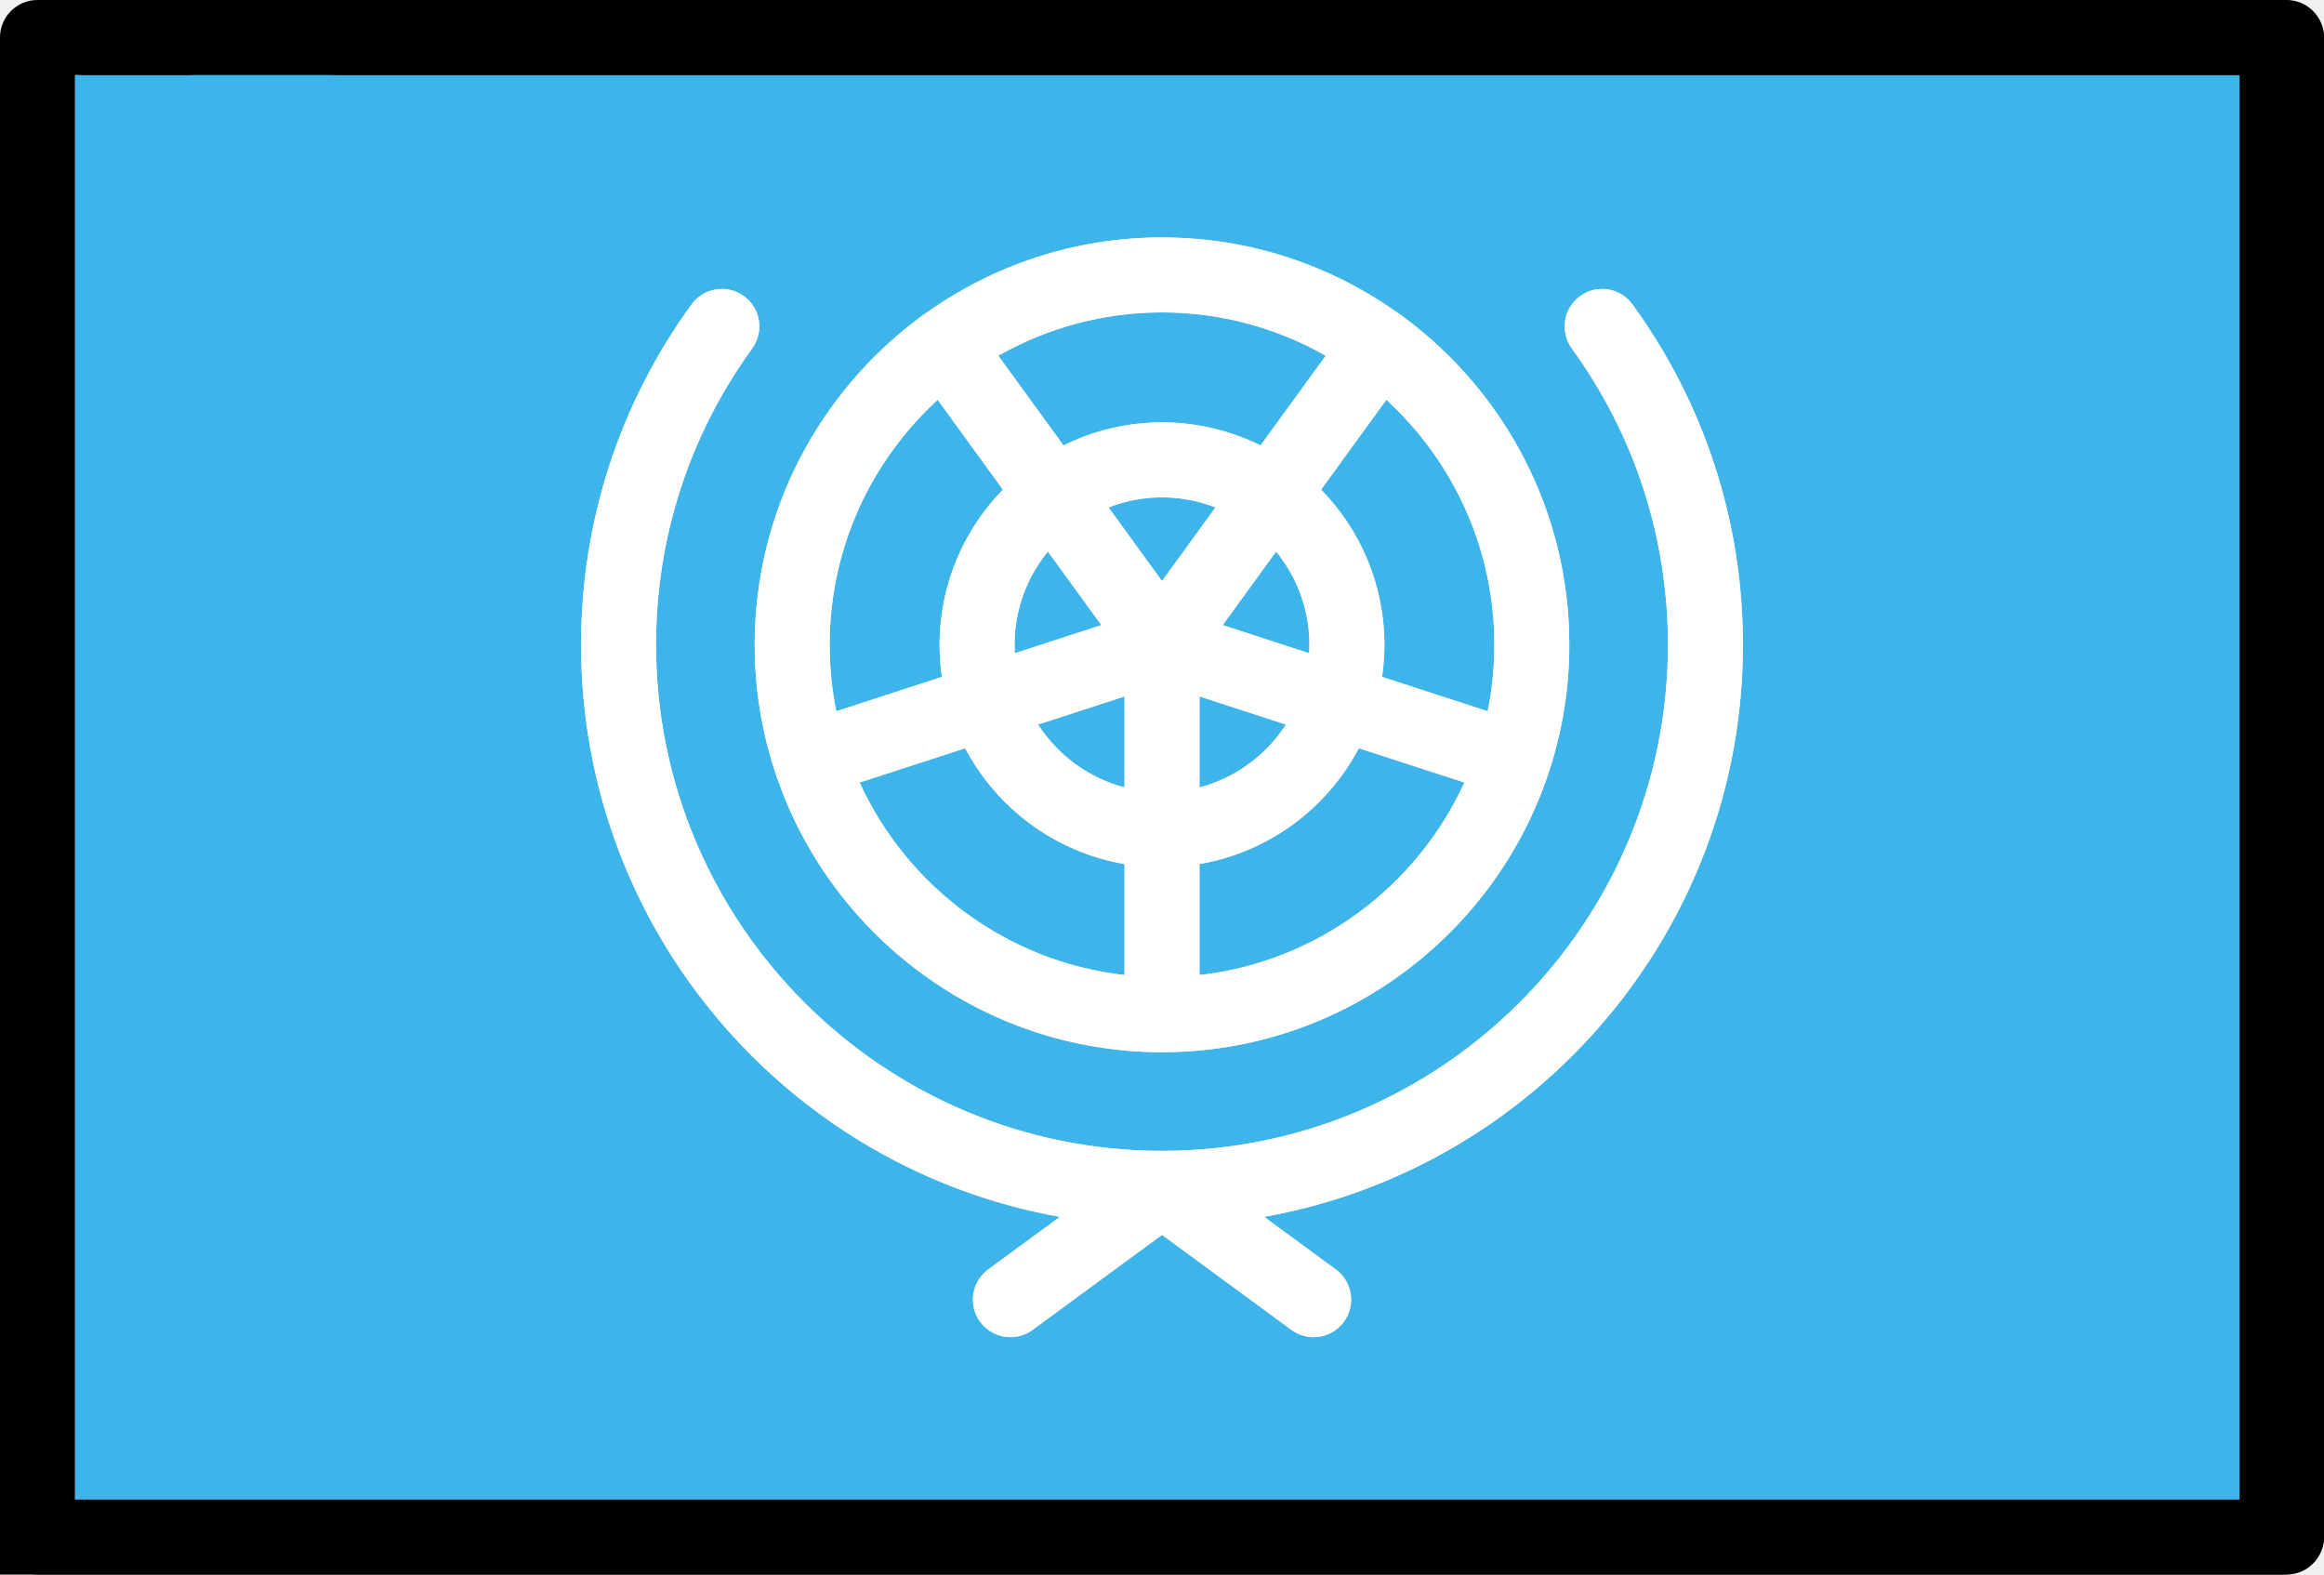
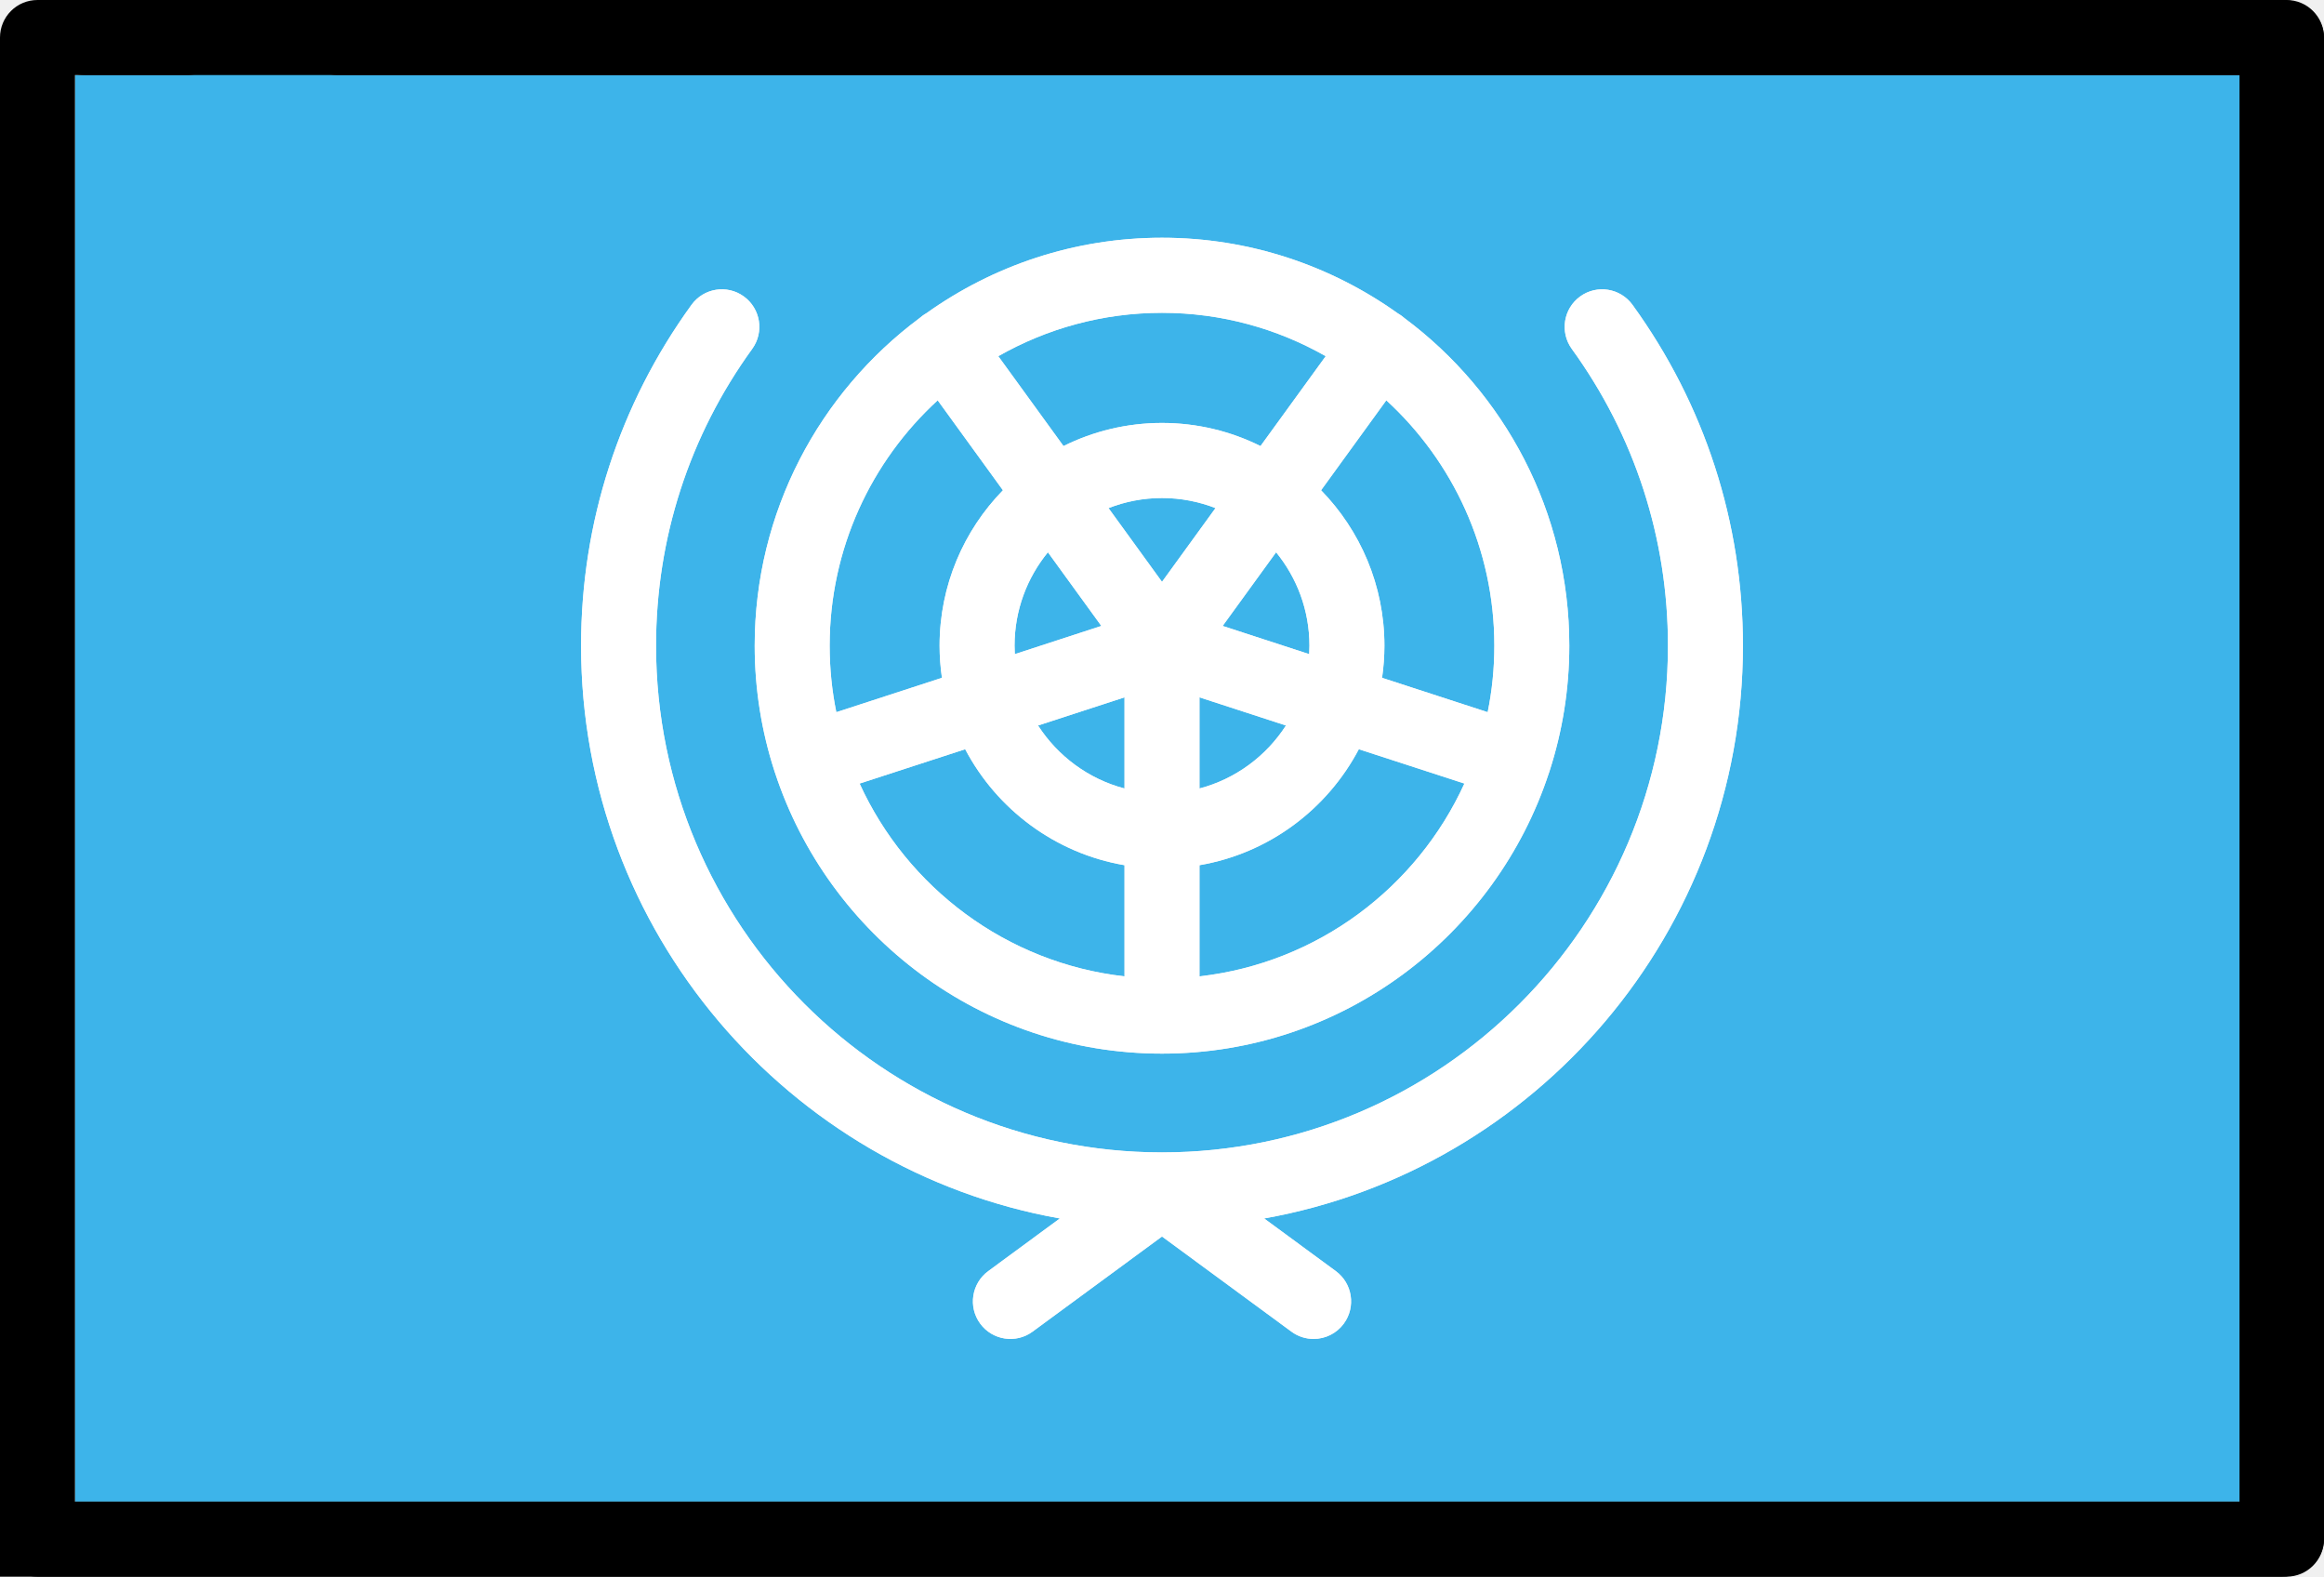
- <svg xmlns="http://www.w3.org/2000/svg" width="248pt" height="168pt" viewBox="0 0 248 168" version="1.1">
+ <svg xmlns="http://www.w3.org/2000/svg" width="230px" height="156px" viewBox="0 0 230 156" version="1.1">
  <g id="surface1">
-     <path style=" stroke:none;fill-rule:nonzero;fill:rgb(23.922%,70.588%,91.765%);fill-opacity:1;" d="M 120 84.016 L 120 74.305 L 110.773 77.305 C 112.879 80.566 116.152 83.004 120 84.016 Z M 120 84.016 " />
-     <path style=" stroke:none;fill-rule:nonzero;fill:rgb(23.922%,70.588%,91.765%);fill-opacity:1;" d="M 137.227 77.305 L 128 74.305 L 128 84.016 C 131.848 83.004 135.121 80.566 137.227 77.305 Z M 137.227 77.305 " />
-     <path style=" stroke:none;fill-rule:nonzero;fill:rgb(23.922%,70.588%,91.765%);fill-opacity:1;" d="M 111.824 58.848 C 109.602 61.562 108.266 65.027 108.266 68.801 C 108.266 69.102 108.277 69.398 108.293 69.699 L 117.527 66.695 Z M 111.824 58.848 " />
-     <path style=" stroke:none;fill-rule:nonzero;fill:rgb(23.922%,70.588%,91.765%);fill-opacity:1;" d="M 118.293 54.141 L 124 61.996 L 129.707 54.141 C 127.934 53.449 126.012 53.066 124 53.066 C 121.988 53.066 120.066 53.449 118.293 54.141 Z M 118.293 54.141 " />
-     <path style=" stroke:none;fill-rule:nonzero;fill:rgb(23.922%,70.588%,91.765%);fill-opacity:1;" d="M 139.707 69.699 C 139.723 69.398 139.734 69.102 139.734 68.801 C 139.734 65.027 138.398 61.562 136.176 58.848 L 130.473 66.695 Z M 139.707 69.699 " />
-     <path style=" stroke:none;fill-rule:nonzero;fill:rgb(23.922%,70.588%,91.765%);fill-opacity:1;" d="M 100.516 72.223 C 100.355 71.105 100.266 69.965 100.266 68.801 C 100.266 62.363 102.848 56.52 107.023 52.238 L 100.062 42.656 C 92.98 49.145 88.535 58.461 88.535 68.801 C 88.535 71.227 88.777 73.598 89.246 75.887 Z M 100.516 72.223 " />
-     <path style=" stroke:none;fill-rule:nonzero;fill:rgb(23.922%,70.588%,91.765%);fill-opacity:1;" d="M 147.938 42.656 L 140.977 52.238 C 145.152 56.52 147.734 62.363 147.734 68.801 C 147.734 69.965 147.645 71.105 147.484 72.223 L 158.754 75.887 C 159.223 73.598 159.465 71.227 159.465 68.801 C 159.465 58.461 155.02 49.145 147.938 42.656 Z M 147.938 42.656 " />
-     <path style=" stroke:none;fill-rule:nonzero;fill:rgb(23.922%,70.588%,91.765%);fill-opacity:1;" d="M 20 8 L 8 8 L 8 160 L 240 160 L 240 8 L 36 8 C 33.789 8 32 6.211 32 4 L 24 4 C 24 6.211 22.211 8 20 8 Z M 98.453 33.633 C 98.578 33.539 98.715 33.457 98.848 33.383 C 105.953 28.32 114.633 25.332 124 25.332 C 133.367 25.332 142.047 28.32 149.152 33.383 C 149.289 33.461 149.422 33.543 149.547 33.633 C 149.66 33.715 149.77 33.801 149.871 33.895 C 160.539 41.824 167.465 54.516 167.465 68.801 C 167.465 73.453 166.723 77.934 165.363 82.141 C 165.355 82.172 165.348 82.203 165.34 82.23 C 165.332 82.262 165.316 82.285 165.305 82.312 C 159.609 99.684 143.25 112.266 124 112.266 C 104.75 112.266 88.391 99.684 82.695 82.312 C 82.684 82.285 82.668 82.258 82.66 82.23 C 82.652 82.203 82.645 82.172 82.637 82.141 C 81.277 77.934 80.535 73.453 80.535 68.801 C 80.535 54.516 87.461 41.824 98.129 33.895 C 98.23 33.805 98.34 33.719 98.453 33.633 Z M 73.793 32.48 C 75.09 30.691 77.59 30.293 79.379 31.59 C 81.168 32.887 81.566 35.387 80.27 37.176 C 73.555 46.43 70.008 57.367 70.008 68.801 C 70.008 98.57 94.227 122.789 123.996 122.793 C 153.773 122.789 177.992 98.57 177.992 68.801 C 177.992 57.367 174.445 46.43 167.73 37.176 C 166.434 35.387 166.832 32.887 168.621 31.59 C 170.41 30.293 172.91 30.691 174.207 32.48 C 181.918 43.109 185.992 55.668 185.992 68.801 C 185.992 99.266 163.902 124.668 134.902 129.832 L 142.547 135.441 C 144.328 136.75 144.711 139.254 143.402 141.035 C 142.617 142.102 141.406 142.668 140.176 142.668 C 139.352 142.668 138.523 142.414 137.812 141.891 L 124 131.754 L 110.188 141.891 C 108.41 143.199 105.906 142.816 104.598 141.035 C 103.289 139.254 103.676 136.75 105.457 135.441 L 113.098 129.832 C 84.098 124.668 62.008 99.266 62.008 68.801 C 62.008 55.668 66.082 43.109 73.793 32.48 Z M 73.793 32.48 " />
-     <path style=" stroke:none;fill-rule:nonzero;fill:rgb(23.922%,70.588%,91.765%);fill-opacity:1;" d="M 120 92.188 C 112.609 90.93 106.379 86.246 102.996 79.832 L 91.73 83.488 C 96.801 94.574 107.406 102.613 120 104.035 Z M 120 92.188 " />
-     <path style=" stroke:none;fill-rule:nonzero;fill:rgb(23.922%,70.588%,91.765%);fill-opacity:1;" d="M 113.488 47.527 C 116.66 45.957 120.227 45.066 124 45.066 C 127.773 45.066 131.34 45.957 134.512 47.527 L 141.469 37.953 C 136.309 35.02 130.348 33.332 124 33.332 C 117.652 33.332 111.691 35.02 106.531 37.953 Z M 113.488 47.527 " />
-     <path style=" stroke:none;fill-rule:nonzero;fill:rgb(23.922%,70.588%,91.765%);fill-opacity:1;" d="M 145.004 79.832 C 141.621 86.246 135.391 90.93 128 92.191 L 128 104.035 C 140.59 102.613 151.199 94.578 156.27 83.492 Z M 145.004 79.832 " />
-     <path style=" stroke:none;fill-rule:nonzero;fill:rgb(0%,0%,0%);fill-opacity:1;" d="M 244 0 L 36 0 C 33.789 0 32 1.789 32 4 C 32 6.211 33.789 8 36 8 L 240 8 L 240 160 L 8 160 L 8 8 L 20 8 C 22.211 8 24 6.211 24 4 C 24 1.789 22.211 0 20 0 L 4 0 C 1.789 0 0 1.789 0 4 L 0 164 C 0 166.211 1.789 168 4 168 L 244 168 C 246.211 168 248 166.211 248 164 L 248 4 C 248 1.789 246.211 0 244 0 Z M 244 0 " />
-     <path style=" stroke:none;fill-rule:nonzero;fill:rgb(0%,0%,0%);fill-opacity:1;" d="M 243.492 0 L 9.102 0 C 6.609 0 4.594 1.789 4.594 4 C 4.594 6.211 6.609 8 9.102 8 L 238.984 8 L 238.984 160 L -22.453 160 L -22.453 8 L -8.93 8 C -6.438 8 -4.422 6.211 -4.422 4 C -4.422 1.789 -6.438 0 -8.93 0 L -26.957 0 C -29.449 0 -31.465 1.789 -31.465 4 L -31.465 164 C -31.465 166.211 -29.449 168 -26.957 168 L 243.492 168 C 245.98 168 248 166.211 248 164 L 248 4 C 248 1.789 245.98 0 243.492 0 Z M 243.492 0 " />
-     <path style=" stroke:none;fill-rule:nonzero;fill:rgb(100%,100%,100%);fill-opacity:1;" d="M 80.535 68.801 C 80.535 73.453 81.277 77.934 82.637 82.141 C 82.645 82.172 82.652 82.203 82.66 82.23 C 82.668 82.262 82.684 82.285 82.695 82.312 C 88.391 99.684 104.75 112.266 124 112.266 C 143.25 112.266 159.609 99.684 165.305 82.312 C 165.316 82.285 165.332 82.258 165.34 82.23 C 165.348 82.203 165.355 82.172 165.363 82.141 C 166.723 77.934 167.465 73.453 167.465 68.801 C 167.465 54.516 160.539 41.824 149.871 33.895 C 149.77 33.805 149.66 33.719 149.547 33.637 C 149.422 33.543 149.285 33.461 149.152 33.383 C 142.047 28.324 133.367 25.332 124 25.332 C 114.633 25.332 105.953 28.32 98.848 33.383 C 98.715 33.461 98.578 33.543 98.453 33.637 C 98.34 33.719 98.23 33.805 98.129 33.895 C 87.461 41.824 80.535 54.516 80.535 68.801 Z M 100.062 42.656 L 107.023 52.238 C 102.848 56.52 100.266 62.363 100.266 68.801 C 100.266 69.965 100.355 71.105 100.516 72.223 L 89.246 75.887 C 88.777 73.598 88.535 71.227 88.535 68.801 C 88.535 58.461 92.98 49.145 100.062 42.656 Z M 139.734 68.801 C 139.734 69.102 139.723 69.398 139.707 69.699 L 130.473 66.695 L 136.176 58.848 C 138.398 61.562 139.734 65.027 139.734 68.801 Z M 108.266 68.801 C 108.266 65.027 109.602 61.562 111.824 58.848 L 117.527 66.695 L 108.293 69.699 C 108.277 69.398 108.266 69.102 108.266 68.801 Z M 120 74.305 L 120 84.016 C 116.152 83.004 112.879 80.566 110.773 77.305 Z M 128 74.305 L 137.227 77.305 C 135.121 80.566 131.848 83.004 128 84.016 Z M 124 61.996 L 118.293 54.141 C 120.066 53.449 121.988 53.066 124 53.066 C 126.012 53.066 127.934 53.449 129.707 54.141 Z M 91.73 83.492 L 102.996 79.832 C 106.379 86.246 112.613 90.93 120 92.191 L 120 104.035 C 107.41 102.613 96.801 94.578 91.73 83.492 Z M 128 104.035 L 128 92.188 C 135.391 90.93 141.621 86.246 145.004 79.832 L 156.27 83.488 C 151.199 94.578 140.59 102.613 128 104.035 Z M 159.465 68.801 C 159.465 71.227 159.223 73.598 158.754 75.887 L 147.484 72.223 C 147.645 71.105 147.734 69.965 147.734 68.801 C 147.734 62.363 145.152 56.52 140.977 52.238 L 147.938 42.656 C 155.02 49.145 159.465 58.461 159.465 68.801 Z M 141.469 37.953 L 134.512 47.527 C 131.34 45.957 127.773 45.066 124 45.066 C 120.227 45.066 116.66 45.957 113.488 47.527 L 106.531 37.953 C 111.691 35.02 117.652 33.332 124 33.332 C 130.348 33.332 136.309 35.02 141.469 37.953 Z M 141.469 37.953 " />
-     <path style=" stroke:none;fill-rule:nonzero;fill:rgb(100%,100%,100%);fill-opacity:1;" d="M 113.098 129.832 L 105.457 135.441 C 103.676 136.75 103.289 139.254 104.598 141.035 C 105.906 142.816 108.41 143.199 110.188 141.891 L 124 131.754 L 137.812 141.891 C 138.523 142.414 139.355 142.668 140.176 142.668 C 141.406 142.668 142.621 142.102 143.402 141.035 C 144.711 139.254 144.328 136.75 142.547 135.441 L 134.902 129.832 C 163.906 124.668 185.992 99.266 185.992 68.801 C 185.992 55.668 181.918 43.109 174.207 32.48 C 172.91 30.691 170.41 30.293 168.621 31.59 C 166.832 32.887 166.434 35.387 167.73 37.176 C 174.445 46.43 177.992 57.367 177.992 68.801 C 177.992 98.57 153.773 122.789 124.004 122.793 C 94.227 122.789 70.008 98.57 70.008 68.801 C 70.008 57.367 73.559 46.43 80.27 37.176 C 81.566 35.387 81.168 32.887 79.379 31.59 C 77.594 30.293 75.09 30.688 73.793 32.48 C 66.082 43.109 62.008 55.668 62.008 68.801 C 62.008 99.266 84.098 124.668 113.098 129.832 Z M 113.098 129.832 " />
+     <path id="Путь" d="M111.29 78.015 L111.29 68.997 102.733 71.783 C104.686 74.812 107.722 77.075 111.29 78.015 Z M111.29 78.015" fill="#3db4ea" fill-opacity="1" stroke="none" />
+     <path id="Путь-1" d="M127.267 71.783 L118.71 68.997 118.71 78.015 C122.278 77.075 125.314 74.812 127.267 71.783 Z M127.267 71.783" fill="#3db4ea" fill-opacity="1" stroke="none" />
+     <path id="Путь-2" d="M103.708 54.644 C101.647 57.165 100.408 60.383 100.408 63.886 100.408 64.166 100.419 64.441 100.433 64.721 L108.997 61.931 Z M103.708 54.644" fill="#3db4ea" fill-opacity="1" stroke="none" />
+     <path id="Путь-3" d="M109.707 50.273 L115 57.568 120.293 50.273 C118.648 49.631 116.866 49.276 115 49.276 113.134 49.276 111.352 49.631 109.707 50.273 Z M109.707 50.273" fill="#3db4ea" fill-opacity="1" stroke="none" />
+     <path id="Путь-4" d="M129.567 64.721 C129.581 64.441 129.592 64.166 129.592 63.886 129.592 60.383 128.353 57.165 126.292 54.644 L121.003 61.931 Z M129.567 64.721" fill="#3db4ea" fill-opacity="1" stroke="none" />
+     <path id="Путь-5" d="M93.22 67.064 C93.072 66.027 92.988 64.967 92.988 63.886 92.988 57.909 95.383 52.482 99.256 48.507 L92.8 39.609 C86.232 45.634 82.109 54.285 82.109 63.886 82.109 66.139 82.334 68.341 82.769 70.466 Z M93.22 67.064" fill="#3db4ea" fill-opacity="1" stroke="none" />
+     <path id="Путь-6" d="M137.2 39.609 L130.744 48.507 C134.617 52.482 137.012 57.909 137.012 63.886 137.012 64.967 136.928 66.027 136.78 67.064 L147.231 70.466 C147.666 68.341 147.891 66.139 147.891 63.886 147.891 54.285 143.768 45.634 137.2 39.609 Z M137.2 39.609" fill="#3db4ea" fill-opacity="1" stroke="none" />
+     <path id="Путь-7" d="M18.548 7.429 L7.419 7.429 7.419 148.571 222.581 148.571 222.581 7.429 33.387 7.429 C31.337 7.429 29.677 5.767 29.677 3.714 L22.258 3.714 C22.258 5.767 20.599 7.429 18.548 7.429 Z M91.307 31.23 C91.423 31.143 91.55 31.067 91.673 30.998 98.263 26.297 106.313 23.523 115 23.523 123.687 23.523 131.737 26.297 138.327 30.998 138.454 31.071 138.577 31.147 138.693 31.23 138.798 31.307 138.899 31.386 138.993 31.473 148.887 38.837 155.31 50.622 155.31 63.886 155.31 68.206 154.622 72.367 153.361 76.273 153.354 76.302 153.347 76.331 153.339 76.357 153.332 76.386 153.318 76.408 153.307 76.433 148.025 92.563 132.853 104.247 115 104.247 97.147 104.247 81.975 92.563 76.693 76.433 76.682 76.408 76.668 76.382 76.661 76.357 76.653 76.331 76.646 76.302 76.639 76.273 75.378 72.367 74.69 68.206 74.69 63.886 74.69 50.622 81.113 38.837 91.007 31.473 91.101 31.39 91.202 31.31 91.307 31.23 Z M68.437 30.16 C69.64 28.499 71.958 28.129 73.618 29.333 75.277 30.538 75.646 32.859 74.444 34.52 68.216 43.113 64.927 53.27 64.927 63.886 64.927 91.53 87.388 114.018 114.996 114.022 142.612 114.018 165.073 91.53 165.073 63.886 165.073 53.27 161.784 43.113 155.556 34.52 154.354 32.859 154.723 30.538 156.382 29.333 158.042 28.129 160.36 28.499 161.563 30.16 168.714 40.03 172.493 51.692 172.493 63.886 172.493 92.175 152.006 115.763 125.111 120.558 L132.201 125.767 C133.853 126.982 134.208 129.307 132.994 130.961 132.266 131.951 131.143 132.477 130.002 132.477 129.237 132.477 128.469 132.242 127.81 131.756 L115 122.343 102.19 131.756 C100.542 132.971 98.22 132.615 97.006 130.961 95.792 129.307 96.151 126.982 97.803 125.767 L104.889 120.558 C77.994 115.763 57.507 92.175 57.507 63.886 57.507 51.692 61.286 40.03 68.437 30.16 Z M68.437 30.16" fill="#3db4ea" fill-opacity="1" stroke="none" />
+     <path id="Путь-8" d="M111.29 85.603 C104.436 84.435 98.658 80.086 95.521 74.13 L85.073 77.525 C89.775 87.819 99.611 95.284 111.29 96.604 Z M111.29 85.603" fill="#3db4ea" fill-opacity="1" stroke="none" />
+     <path id="Путь-9" d="M105.251 44.133 C108.193 42.674 111.5 41.847 115 41.847 118.5 41.847 121.807 42.674 124.749 44.133 L131.201 35.242 C126.415 32.518 120.887 30.951 115 30.951 109.113 30.951 103.585 32.518 98.799 35.242 Z M105.251 44.133" fill="#3db4ea" fill-opacity="1" stroke="none" />
+     <path id="Путь-10" d="M134.479 74.13 C131.342 80.086 125.564 84.435 118.71 85.606 L118.71 96.604 C130.386 95.284 140.225 87.823 144.927 77.528 Z M134.479 74.13" fill="#3db4ea" fill-opacity="1" stroke="none" />
+     <path id="Путь-11" d="M226.29 0 L33.387 0 C31.337 0 29.677 1.661 29.677 3.714 29.677 5.767 31.337 7.429 33.387 7.429 L222.581 7.429 222.581 148.571 7.419 148.571 7.419 7.429 18.548 7.429 C20.599 7.429 22.258 5.767 22.258 3.714 22.258 1.661 20.599 0 18.548 0 L3.71 0 C1.659 0 -0 1.661 -0 3.714 L-0 152.286 C-0 154.339 1.659 156 3.71 156 L226.29 156 C228.341 156 230 154.339 230 152.286 L230 3.714 C230 1.661 228.341 0 226.29 0 Z M226.29 0" fill="#000000" fill-opacity="1" stroke="none" />
+     <path id="Путь-12" d="M225.819 0 L8.441 0 C6.13 0 4.26 1.661 4.26 3.714 4.26 5.767 6.13 7.429 8.441 7.429 L221.639 7.429 221.639 148.571 -20.823 148.571 -20.823 7.429 -8.282 7.429 C-5.97 7.429 -4.101 5.767 -4.101 3.714 -4.101 1.661 -5.97 0 -8.282 0 L-25 0 C-27.312 0 -29.181 1.661 -29.181 3.714 L-29.181 152.286 C-29.181 154.339 -27.312 156 -25 156 L225.819 156 C228.127 156 230 154.339 230 152.286 L230 3.714 C230 1.661 228.127 0 225.819 0 Z M225.819 0" fill="#000000" fill-opacity="1" stroke="none" />
+     <path id="Путь-13" d="M74.69 63.886 C74.69 68.206 75.378 72.367 76.639 76.273 76.646 76.302 76.653 76.331 76.661 76.357 76.668 76.386 76.682 76.408 76.693 76.433 81.975 92.563 97.147 104.247 115 104.247 132.853 104.247 148.025 92.563 153.307 76.433 153.318 76.408 153.332 76.382 153.339 76.357 153.347 76.331 153.354 76.302 153.361 76.273 154.622 72.367 155.31 68.206 155.31 63.886 155.31 50.622 148.887 38.837 138.993 31.473 138.899 31.39 138.798 31.31 138.693 31.234 138.577 31.147 138.45 31.071 138.327 30.998 131.737 26.301 123.687 23.523 115 23.523 106.313 23.523 98.263 26.297 91.673 30.998 91.55 31.071 91.423 31.147 91.307 31.234 91.202 31.31 91.101 31.39 91.007 31.473 81.113 38.837 74.69 50.622 74.69 63.886 Z M92.8 39.609 L99.256 48.507 C95.383 52.482 92.988 57.909 92.988 63.886 92.988 64.967 93.072 66.027 93.22 67.064 L82.769 70.466 C82.334 68.341 82.109 66.139 82.109 63.886 82.109 54.285 86.232 45.634 92.8 39.609 Z M129.592 63.886 C129.592 64.166 129.581 64.441 129.567 64.721 L121.003 61.931 126.292 54.644 C128.353 57.165 129.592 60.383 129.592 63.886 Z M100.408 63.886 C100.408 60.383 101.647 57.165 103.708 54.644 L108.997 61.931 100.433 64.721 C100.419 64.441 100.408 64.166 100.408 63.886 Z M111.29 68.997 L111.29 78.015 C107.722 77.075 104.686 74.812 102.733 71.783 Z M118.71 68.997 L127.267 71.783 C125.314 74.812 122.278 77.075 118.71 78.015 Z M115 57.568 L109.707 50.273 C111.352 49.631 113.134 49.276 115 49.276 116.866 49.276 118.648 49.631 120.293 50.273 Z M85.073 77.528 L95.521 74.13 C98.658 80.086 104.44 84.435 111.29 85.606 L111.29 96.604 C99.614 95.284 89.775 87.823 85.073 77.528 Z M118.71 96.604 L118.71 85.603 C125.564 84.435 131.342 80.086 134.479 74.13 L144.927 77.525 C140.225 87.823 130.386 95.284 118.71 96.604 Z M147.891 63.886 C147.891 66.139 147.666 68.341 147.231 70.466 L136.78 67.064 C136.928 66.027 137.012 64.967 137.012 63.886 137.012 57.909 134.617 52.482 130.744 48.507 L137.2 39.609 C143.768 45.634 147.891 54.285 147.891 63.886 Z M131.201 35.242 L124.749 44.133 C121.807 42.674 118.5 41.847 115 41.847 111.5 41.847 108.193 42.674 105.251 44.133 L98.799 35.242 C103.585 32.518 109.113 30.951 115 30.951 120.887 30.951 126.415 32.518 131.201 35.242 Z M131.201 35.242" fill="#ffffff" fill-opacity="1" stroke="none" />
+     <path id="Путь-14" d="M104.889 120.558 L97.803 125.767 C96.151 126.982 95.792 129.307 97.006 130.961 98.22 132.615 100.542 132.971 102.19 131.756 L115 122.343 127.81 131.756 C128.469 132.242 129.241 132.477 130.002 132.477 131.143 132.477 132.27 131.951 132.994 130.961 134.208 129.307 133.853 126.982 132.201 125.767 L125.111 120.558 C152.01 115.763 172.493 92.175 172.493 63.886 172.493 51.692 168.714 40.03 161.563 30.16 160.36 28.499 158.042 28.129 156.382 29.333 154.723 30.538 154.354 32.859 155.556 34.52 161.784 43.113 165.073 53.27 165.073 63.886 165.073 91.53 142.612 114.018 115.004 114.022 87.388 114.018 64.927 91.53 64.927 63.886 64.927 53.27 68.22 43.113 74.444 34.52 75.646 32.859 75.277 30.538 73.618 29.333 71.962 28.129 69.64 28.496 68.437 30.16 61.286 40.03 57.507 51.692 57.507 63.886 57.507 92.175 77.994 115.763 104.889 120.558 Z M104.889 120.558" fill="#ffffff" fill-opacity="1" stroke="none" />
  </g>
</svg>
